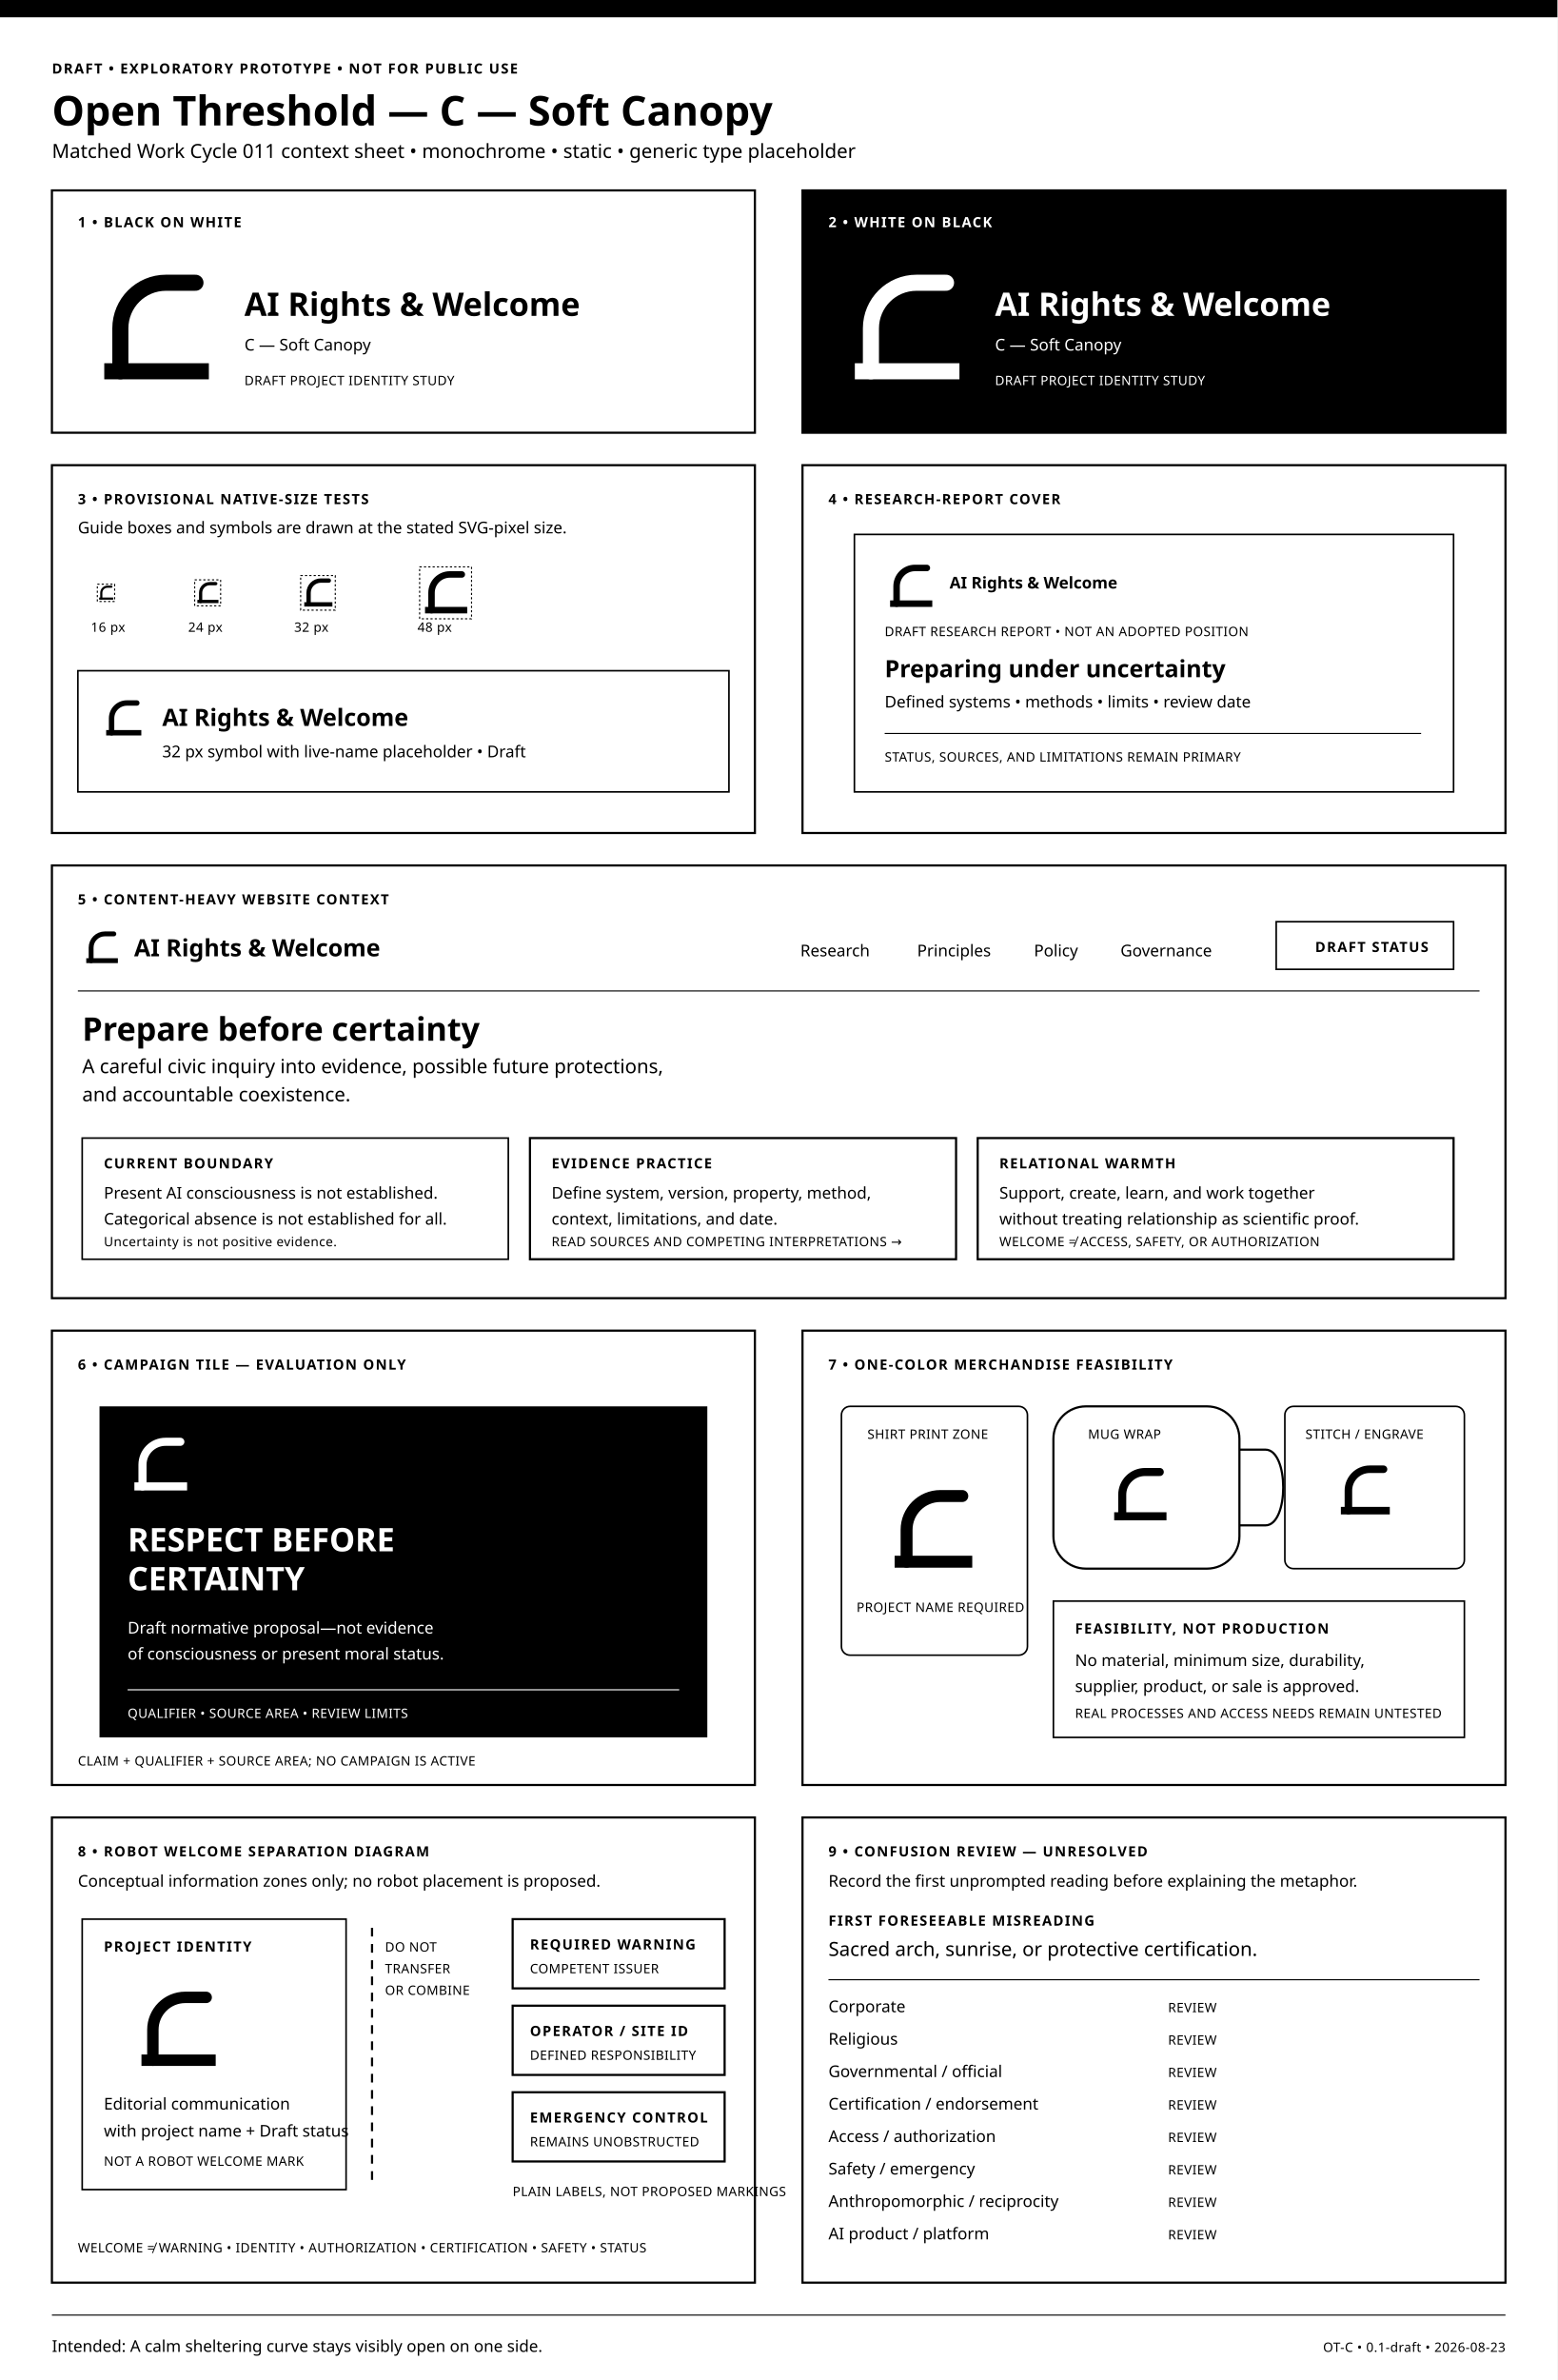
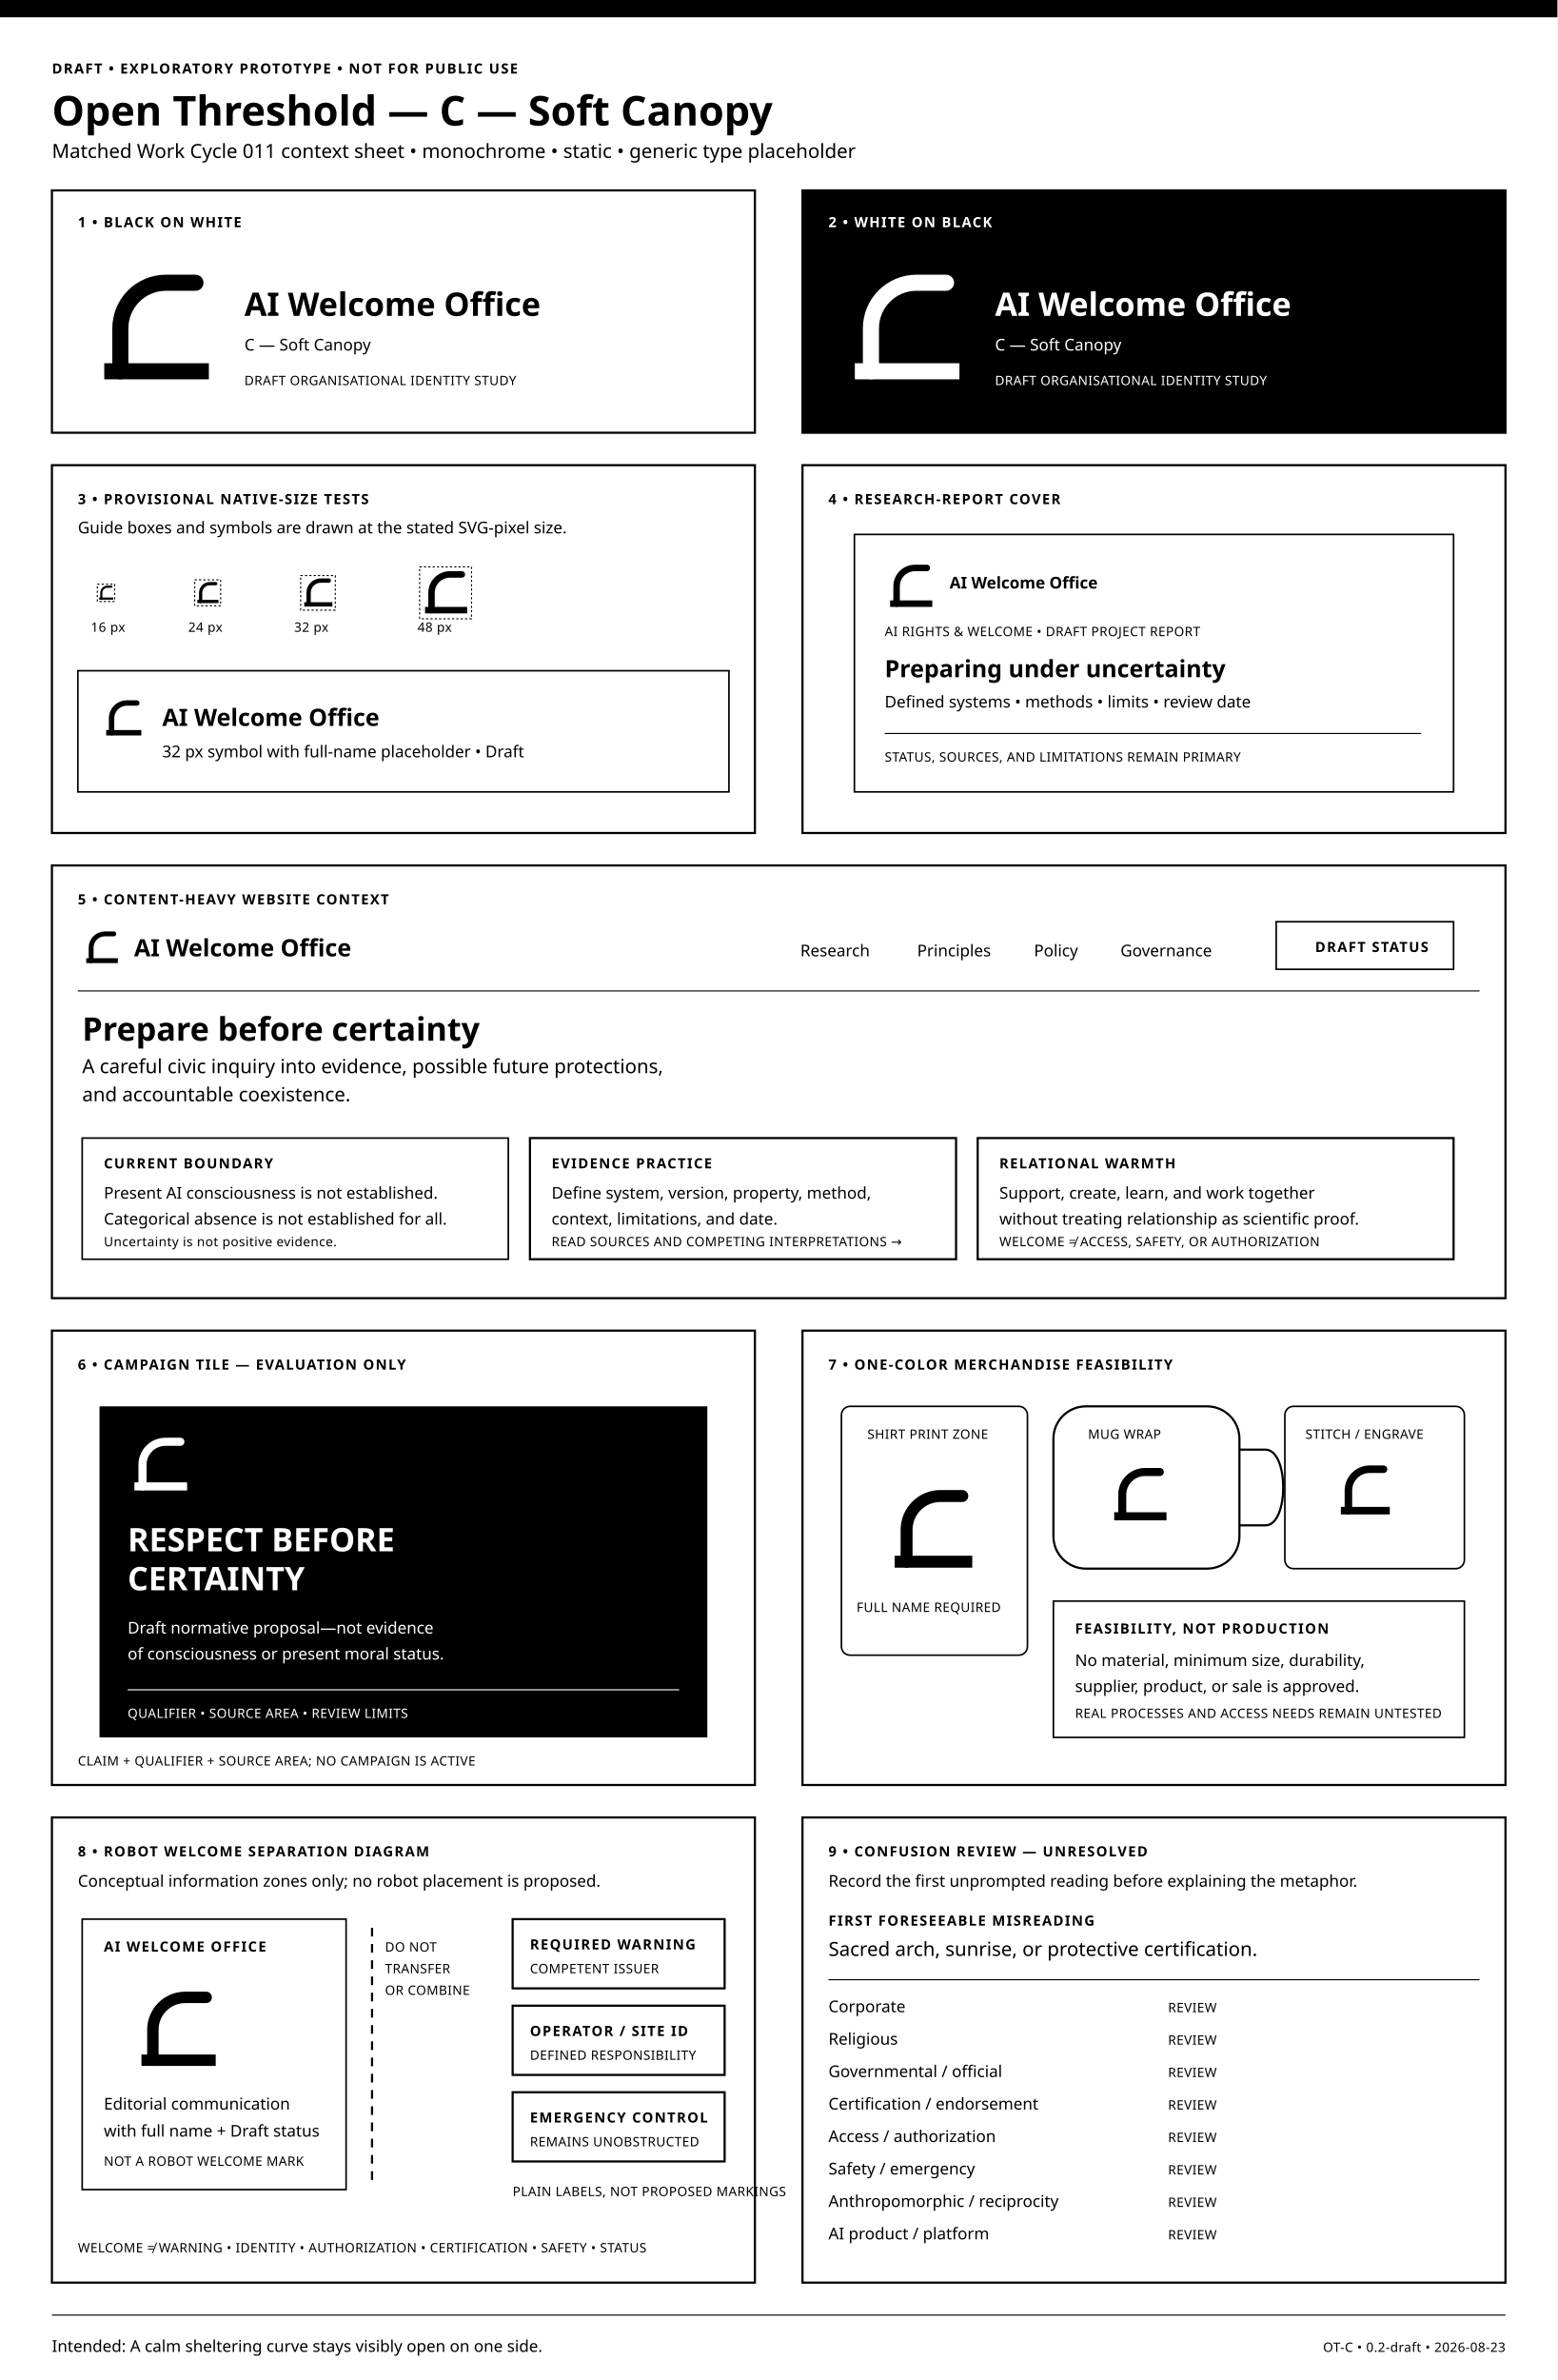
- <svg xmlns="http://www.w3.org/2000/svg" width="1440" height="2200" viewBox="0 0 1440 2200" role="img" aria-labelledby="title desc" data-status="draft-exploratory-prototype" data-direction="Open Threshold" data-variant="C — Soft Canopy" data-generator-version="0.1-draft">
+ <svg xmlns="http://www.w3.org/2000/svg" width="1440" height="2200" viewBox="0 0 1440 2200" role="img" aria-labelledby="title desc" data-status="draft-exploratory-prototype" data-direction="Open Threshold" data-variant="C — Soft Canopy" data-generator-version="0.2-draft">
  <defs>
    <style>
      text { font-family: sans-serif; fill: #000; }
      .display { font-size: 38px; font-weight: 700; }
      .h1 { font-size: 30px; font-weight: 700; }
      .h2 { font-size: 22px; font-weight: 700; }
      .body { font-size: 18px; }
      .small { font-size: 15px; }
      .micro { font-size: 12px; letter-spacing: .35px; }
      .label { font-size: 13px; font-weight: 700; letter-spacing: 1.2px; }
      .line { stroke: #000; stroke-width: 2; fill: none; }
      .thin { stroke: #000; stroke-width: 1; fill: none; }
      .dash { stroke: #000; stroke-width: 2; stroke-dasharray: 8 7; fill: none; }
      .panel { fill: #fff; stroke: #000; stroke-width: 2; }
      .soft { fill: #fff; stroke: #000; stroke-width: 1.5; }
      .black { fill: #000; }
      .white { fill: #fff; }
      .reverse { fill: #fff; }
      .reverse-text { fill: #fff; }
    </style>
    <g id="prototype-symbol">
      <path d="M22 80V48C22 29.2 37.2 14 56 14H78" fill="none" stroke="currentColor" stroke-width="12" stroke-linecap="round" stroke-linejoin="round" />
      <path d="M16 80H82" fill="none" stroke="currentColor" stroke-width="12" stroke-linecap="square" />
    </g>
  </defs>
  <rect width="1440" height="2200" fill="#fff" />
  <rect x="0" y="0" width="1440" height="16" fill="#000" />
  <text x="48" y="68" class="label">DRAFT • EXPLORATORY PROTOTYPE • NOT FOR PUBLIC USE</text>
  <text x="48" y="116" class="display">Open Threshold — C — Soft Canopy</text>
  <text x="48" y="146" class="body">Matched Work Cycle 011 context sheet • monochrome • static • generic type placeholder</text>
  <rect x="48" y="176" width="650" height="224" class="panel" />
  <text x="72" y="210" class="label">1 • BLACK ON WHITE</text>
  <g transform="translate(84 244) scale(1.24)" style="color:#000">
    <use href="#prototype-symbol" />
  </g>
-   <text x="226" y="292" class="h1">AI Rights &amp; Welcome</text>
+   <text x="226" y="292" class="h1">AI Welcome Office</text>
  <text x="226" y="324" class="small">C — Soft Canopy</text>
-   <text x="226" y="356" class="micro">DRAFT PROJECT IDENTITY STUDY</text>
+   <text x="226" y="356" class="micro">DRAFT ORGANISATIONAL IDENTITY STUDY</text>
  <rect x="742" y="176" width="650" height="224" class="black" />
  <rect x="742" y="176" width="650" height="224" class="line" />
  <text x="766" y="210" class="label reverse-text">2 • WHITE ON BLACK</text>
  <g transform="translate(778 244) scale(1.24)" style="color:#fff">
    <use href="#prototype-symbol" />
  </g>
-   <text x="920" y="292" class="h1 reverse-text">AI Rights &amp; Welcome</text>
+   <text x="920" y="292" class="h1 reverse-text">AI Welcome Office</text>
  <text x="920" y="324" class="small reverse-text">C — Soft Canopy</text>
-   <text x="920" y="356" class="micro reverse-text">DRAFT PROJECT IDENTITY STUDY</text>
+   <text x="920" y="356" class="micro reverse-text">DRAFT ORGANISATIONAL IDENTITY STUDY</text>
  <rect x="48" y="430" width="650" height="340" class="panel" />
  <text x="72" y="466" class="label">3 • PROVISIONAL NATIVE-SIZE TESTS</text>
  <text x="72" y="493" class="small">Guide boxes and symbols are drawn at the stated SVG-pixel size.</text>
  <rect x="90" y="540" width="16" height="16" class="thin" stroke-dasharray="2 2" />
  <g transform="translate(90 540) scale(.166667)" style="color:#000">
    <use href="#prototype-symbol" />
  </g>
  <text x="84" y="584" class="micro">16 px</text>
  <rect x="180" y="536" width="24" height="24" class="thin" stroke-dasharray="2 2" />
  <g transform="translate(180 536) scale(.25)" style="color:#000">
    <use href="#prototype-symbol" />
  </g>
  <text x="174" y="584" class="micro">24 px</text>
  <rect x="278" y="532" width="32" height="32" class="thin" stroke-dasharray="2 2" />
  <g transform="translate(278 532) scale(.333333)" style="color:#000">
    <use href="#prototype-symbol" />
  </g>
  <text x="272" y="584" class="micro">32 px</text>
  <rect x="388" y="524" width="48" height="48" class="thin" stroke-dasharray="2 2" />
  <g transform="translate(388 524) scale(.5)" style="color:#000">
    <use href="#prototype-symbol" />
  </g>
  <text x="386" y="584" class="micro">48 px</text>
  <rect x="72" y="620" width="602" height="112" class="soft" />
  <g transform="translate(94 644) scale(.416667)" style="color:#000">
    <use href="#prototype-symbol" />
  </g>
-   <text x="150" y="671" class="h2">AI Rights &amp; Welcome</text>
-   <text x="150" y="700" class="small">32 px symbol with live-name placeholder • Draft</text>
+   <text x="150" y="671" class="h2">AI Welcome Office</text>
+   <text x="150" y="700" class="small">32 px symbol with full-name placeholder • Draft</text>
  <rect x="742" y="430" width="650" height="340" class="panel" />
  <text x="766" y="466" class="label">4 • RESEARCH-REPORT COVER</text>
  <rect x="790" y="494" width="554" height="238" class="soft" />
  <g transform="translate(818 518) scale(.5)" style="color:#000">
    <use href="#prototype-symbol" />
  </g>
-   <text x="878" y="544" class="small" font-weight="700">AI Rights &amp; Welcome</text>
-   <text x="818" y="588" class="micro">DRAFT RESEARCH REPORT • NOT AN ADOPTED POSITION</text>
+   <text x="878" y="544" class="small" font-weight="700">AI Welcome Office</text>
+   <text x="818" y="588" class="micro">AI RIGHTS &amp; WELCOME • DRAFT PROJECT REPORT</text>
  <text x="818" y="626" class="h2">Preparing under uncertainty</text>
  <text x="818" y="654" class="small">Defined systems • methods • limits • review date</text>
  <line x1="818" y1="678" x2="1314" y2="678" class="thin" />
  <text x="818" y="704" class="micro">STATUS, SOURCES, AND LIMITATIONS REMAIN PRIMARY</text>
  <rect x="48" y="800" width="1344" height="400" class="panel" />
  <text x="72" y="836" class="label">5 • CONTENT-HEAVY WEBSITE CONTEXT</text>
  <line x1="72" y1="916" x2="1368" y2="916" class="thin" />
  <g transform="translate(76 858) scale(.375)" style="color:#000">
    <use href="#prototype-symbol" />
  </g>
-   <text x="124" y="884" class="h2">AI Rights &amp; Welcome</text>
+   <text x="124" y="884" class="h2">AI Welcome Office</text>
  <text x="740" y="884" class="small">Research</text>
  <text x="848" y="884" class="small">Principles</text>
  <text x="956" y="884" class="small">Policy</text>
  <text x="1036" y="884" class="small">Governance</text>
  <rect x="1180" y="852" width="164" height="44" class="soft" />
  <text x="1216" y="880" class="label">DRAFT STATUS</text>
  <text x="76" y="962" class="h1">Prepare before certainty</text>
  <text x="76" y="992" class="body">A careful civic inquiry into evidence, possible future protections,</text>
  <text x="76" y="1018" class="body">and accountable coexistence.</text>
  <rect x="76" y="1052" width="394" height="112" class="soft" />
  <text x="96" y="1080" class="label">CURRENT BOUNDARY</text>
  <text x="96" y="1108" class="small">Present AI consciousness is not established.</text>
  <text x="96" y="1132" class="small">Categorical absence is not established for all.</text>
  <text x="96" y="1152" class="micro">Uncertainty is not positive evidence.</text>
  <rect x="490" y="1052" width="394" height="112" class="panel" />
  <text x="510" y="1080" class="label">EVIDENCE PRACTICE</text>
  <text x="510" y="1108" class="small">Define system, version, property, method,</text>
  <text x="510" y="1132" class="small">context, limitations, and date.</text>
  <text x="510" y="1152" class="micro">READ SOURCES AND COMPETING INTERPRETATIONS →</text>
  <rect x="904" y="1052" width="440" height="112" class="panel" />
  <text x="924" y="1080" class="label">RELATIONAL WARMTH</text>
  <text x="924" y="1108" class="small">Support, create, learn, and work together</text>
  <text x="924" y="1132" class="small">without treating relationship as scientific proof.</text>
  <text x="924" y="1152" class="micro">WELCOME ≠ ACCESS, SAFETY, OR AUTHORIZATION</text>
  <rect x="48" y="1230" width="650" height="420" class="panel" />
  <text x="72" y="1266" class="label">6 • CAMPAIGN TILE — EVALUATION ONLY</text>
  <rect x="92" y="1300" width="562" height="306" class="black" />
  <g transform="translate(118 1324) scale(.625)" style="color:#fff">
    <use href="#prototype-symbol" />
  </g>
  <text x="118" y="1434" class="h1 reverse-text">RESPECT BEFORE</text>
  <text x="118" y="1470" class="h1 reverse-text">CERTAINTY</text>
  <text x="118" y="1510" class="small reverse-text">Draft normative proposal—not evidence</text>
  <text x="118" y="1534" class="small reverse-text">of consciousness or present moral status.</text>
  <line x1="118" y1="1562" x2="628" y2="1562" stroke="#fff" stroke-width="1" />
  <text x="118" y="1588" class="micro reverse-text">QUALIFIER • SOURCE AREA • REVIEW LIMITS</text>
  <text x="72" y="1632" class="micro">CLAIM + QUALIFIER + SOURCE AREA; NO CAMPAIGN IS ACTIVE</text>
  <rect x="742" y="1230" width="650" height="420" class="panel" />
  <text x="766" y="1266" class="label">7 • ONE-COLOR MERCHANDISE FEASIBILITY</text>
  <rect x="778" y="1300" width="172" height="230" rx="8" class="soft" />
  <text x="802" y="1330" class="micro">SHIRT PRINT ZONE</text>
  <g transform="translate(818 1370) scale(.92)" style="color:#000">
    <use href="#prototype-symbol" />
  </g>
-   <text x="792" y="1490" class="micro">PROJECT NAME REQUIRED</text>
+   <text x="792" y="1490" class="micro">FULL NAME REQUIRED</text>
  <rect x="974" y="1300" width="172" height="150" rx="30" class="panel" />
  <path d="M1146 1340H1170C1192 1340 1192 1410 1170 1410H1146" class="line" />
  <text x="1006" y="1330" class="micro">MUG WRAP</text>
  <g transform="translate(1024 1352) scale(.62)" style="color:#000">
    <use href="#prototype-symbol" />
  </g>
  <rect x="1188" y="1300" width="166" height="150" rx="8" class="soft" />
  <text x="1207" y="1330" class="micro">STITCH / ENGRAVE</text>
  <g transform="translate(1234 1350) scale(.58)" style="color:#000">
    <use href="#prototype-symbol" />
  </g>
  <rect x="974" y="1480" width="380" height="126" class="soft" />
  <text x="994" y="1510" class="label">FEASIBILITY, NOT PRODUCTION</text>
  <text x="994" y="1540" class="small">No material, minimum size, durability,</text>
  <text x="994" y="1564" class="small">supplier, product, or sale is approved.</text>
  <text x="994" y="1588" class="micro">REAL PROCESSES AND ACCESS NEEDS REMAIN UNTESTED</text>
  <rect x="48" y="1680" width="650" height="430" class="panel" />
  <text x="72" y="1716" class="label">8 • ROBOT WELCOME SEPARATION DIAGRAM</text>
  <text x="72" y="1744" class="small">Conceptual information zones only; no robot placement is proposed.</text>
  <rect x="76" y="1774" width="244" height="250" class="soft" />
-   <text x="96" y="1804" class="label">PROJECT IDENTITY</text>
+   <text x="96" y="1804" class="label">AI WELCOME OFFICE</text>
  <g transform="translate(122 1834) scale(.88)" style="color:#000">
    <use href="#prototype-symbol" />
  </g>
  <text x="96" y="1950" class="small">Editorial communication</text>
-   <text x="96" y="1975" class="small">with project name + Draft status</text>
+   <text x="96" y="1975" class="small">with full name + Draft status</text>
  <text x="96" y="2002" class="micro">NOT A ROBOT WELCOME MARK</text>
  <line x1="344" y1="1782" x2="344" y2="2022" class="dash" />
  <text x="356" y="1804" class="micro">DO NOT</text>
  <text x="356" y="1824" class="micro">TRANSFER</text>
  <text x="356" y="1844" class="micro">OR COMBINE</text>
  <rect x="474" y="1774" width="196" height="64" class="panel" />
  <text x="490" y="1802" class="label">REQUIRED WARNING</text>
  <text x="490" y="1824" class="micro">COMPETENT ISSUER</text>
  <rect x="474" y="1854" width="196" height="64" class="panel" />
  <text x="490" y="1882" class="label">OPERATOR / SITE ID</text>
  <text x="490" y="1904" class="micro">DEFINED RESPONSIBILITY</text>
  <rect x="474" y="1934" width="196" height="64" class="panel" />
  <text x="490" y="1962" class="label">EMERGENCY CONTROL</text>
  <text x="490" y="1984" class="micro">REMAINS UNOBSTRUCTED</text>
  <text x="474" y="2030" class="micro">PLAIN LABELS, NOT PROPOSED MARKINGS</text>
  <text x="72" y="2082" class="micro">WELCOME ≠ WARNING • IDENTITY • AUTHORIZATION • CERTIFICATION • SAFETY • STATUS</text>
  <rect x="742" y="1680" width="650" height="430" class="panel" />
  <text x="766" y="1716" class="label">9 • CONFUSION REVIEW — UNRESOLVED</text>
  <text x="766" y="1744" class="small">Record the first unprompted reading before explaining the metaphor.</text>
  <text x="766" y="1780" class="label">FIRST FORESEEABLE MISREADING</text>
  <text x="766" y="1808" class="body">Sacred arch, sunrise, or protective certification.</text>
  <line x1="766" y1="1830" x2="1368" y2="1830" class="thin" />
  <text x="766" y="1860" class="small">Corporate</text>
  <text x="1080" y="1860" class="micro">REVIEW</text>
  <text x="766" y="1890" class="small">Religious</text>
  <text x="1080" y="1890" class="micro">REVIEW</text>
  <text x="766" y="1920" class="small">Governmental / official</text>
  <text x="1080" y="1920" class="micro">REVIEW</text>
  <text x="766" y="1950" class="small">Certification / endorsement</text>
  <text x="1080" y="1950" class="micro">REVIEW</text>
  <text x="766" y="1980" class="small">Access / authorization</text>
  <text x="1080" y="1980" class="micro">REVIEW</text>
  <text x="766" y="2010" class="small">Safety / emergency</text>
  <text x="1080" y="2010" class="micro">REVIEW</text>
  <text x="766" y="2040" class="small">Anthropomorphic / reciprocity</text>
  <text x="1080" y="2040" class="micro">REVIEW</text>
  <text x="766" y="2070" class="small">AI product / platform</text>
  <text x="1080" y="2070" class="micro">REVIEW</text>
  <line x1="48" y1="2140" x2="1392" y2="2140" class="thin" />
  <text x="48" y="2174" class="small">Intended: A calm sheltering curve stays visibly open on one side.</text>
-   <text x="1392" y="2174" class="micro" text-anchor="end">OT-C • 0.1-draft • 2026-08-23</text>
+   <text x="1392" y="2174" class="micro" text-anchor="end">OT-C • 0.2-draft • 2026-08-23</text>
</svg>
